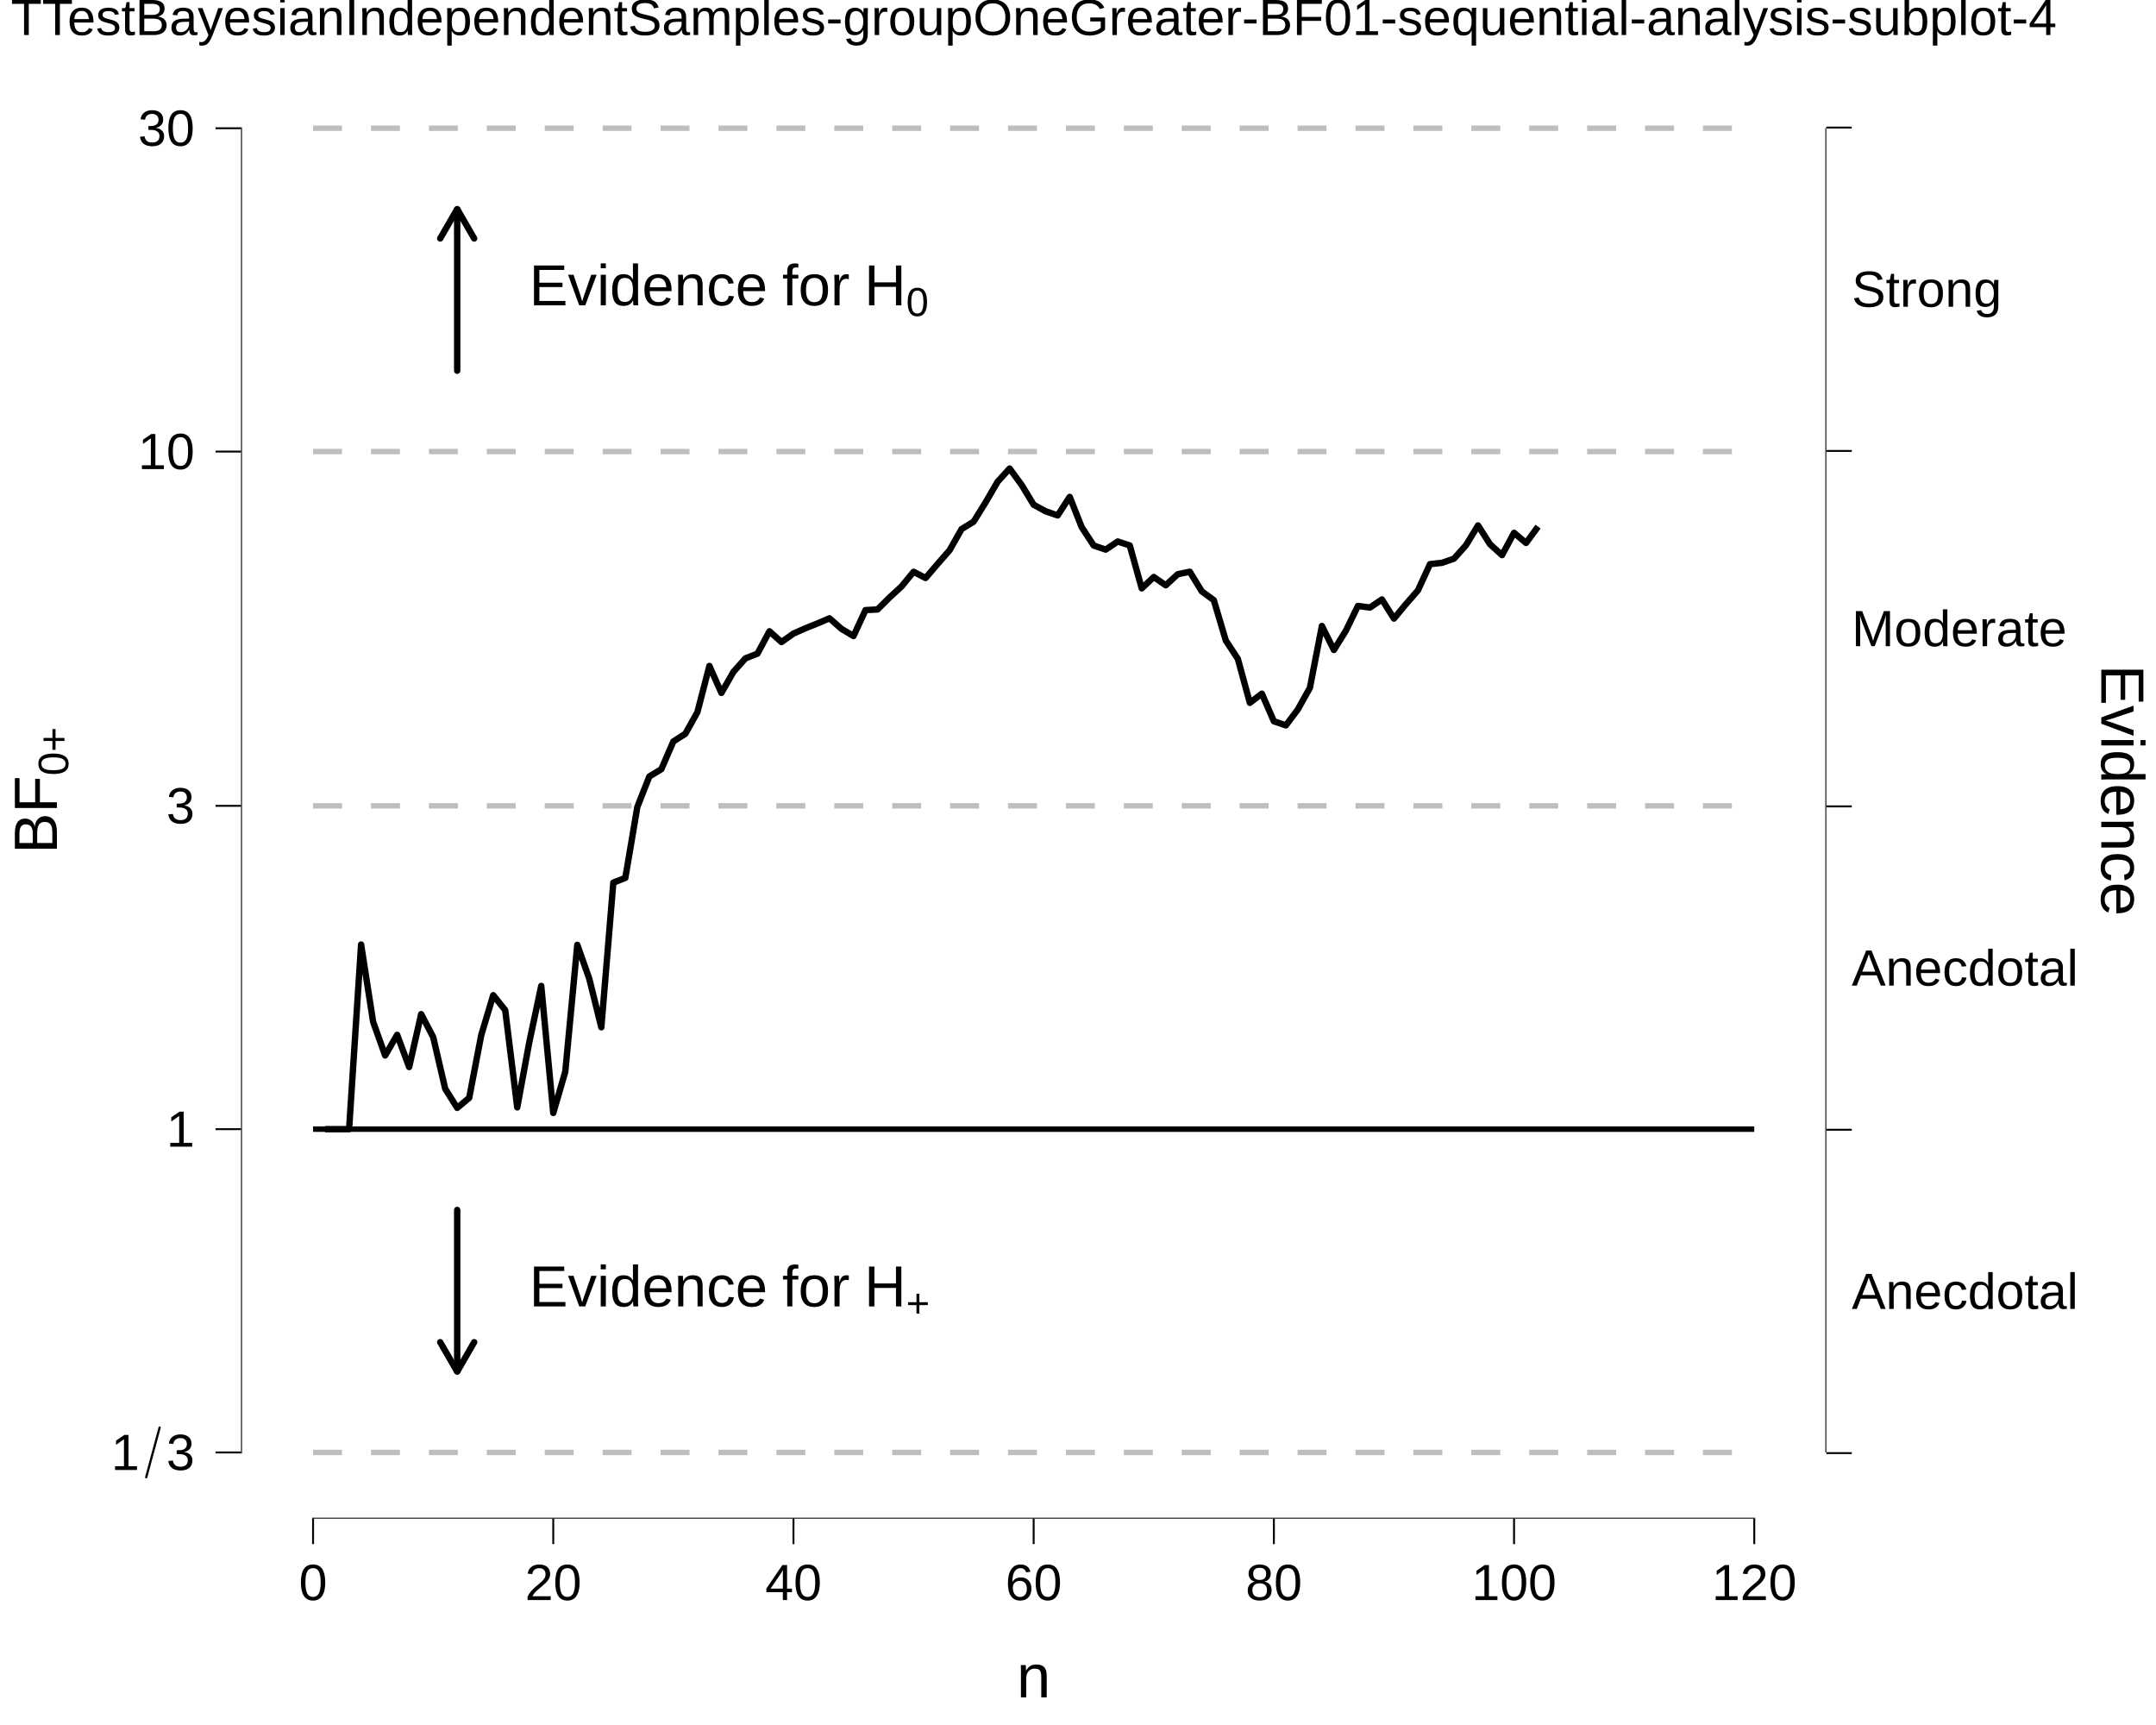
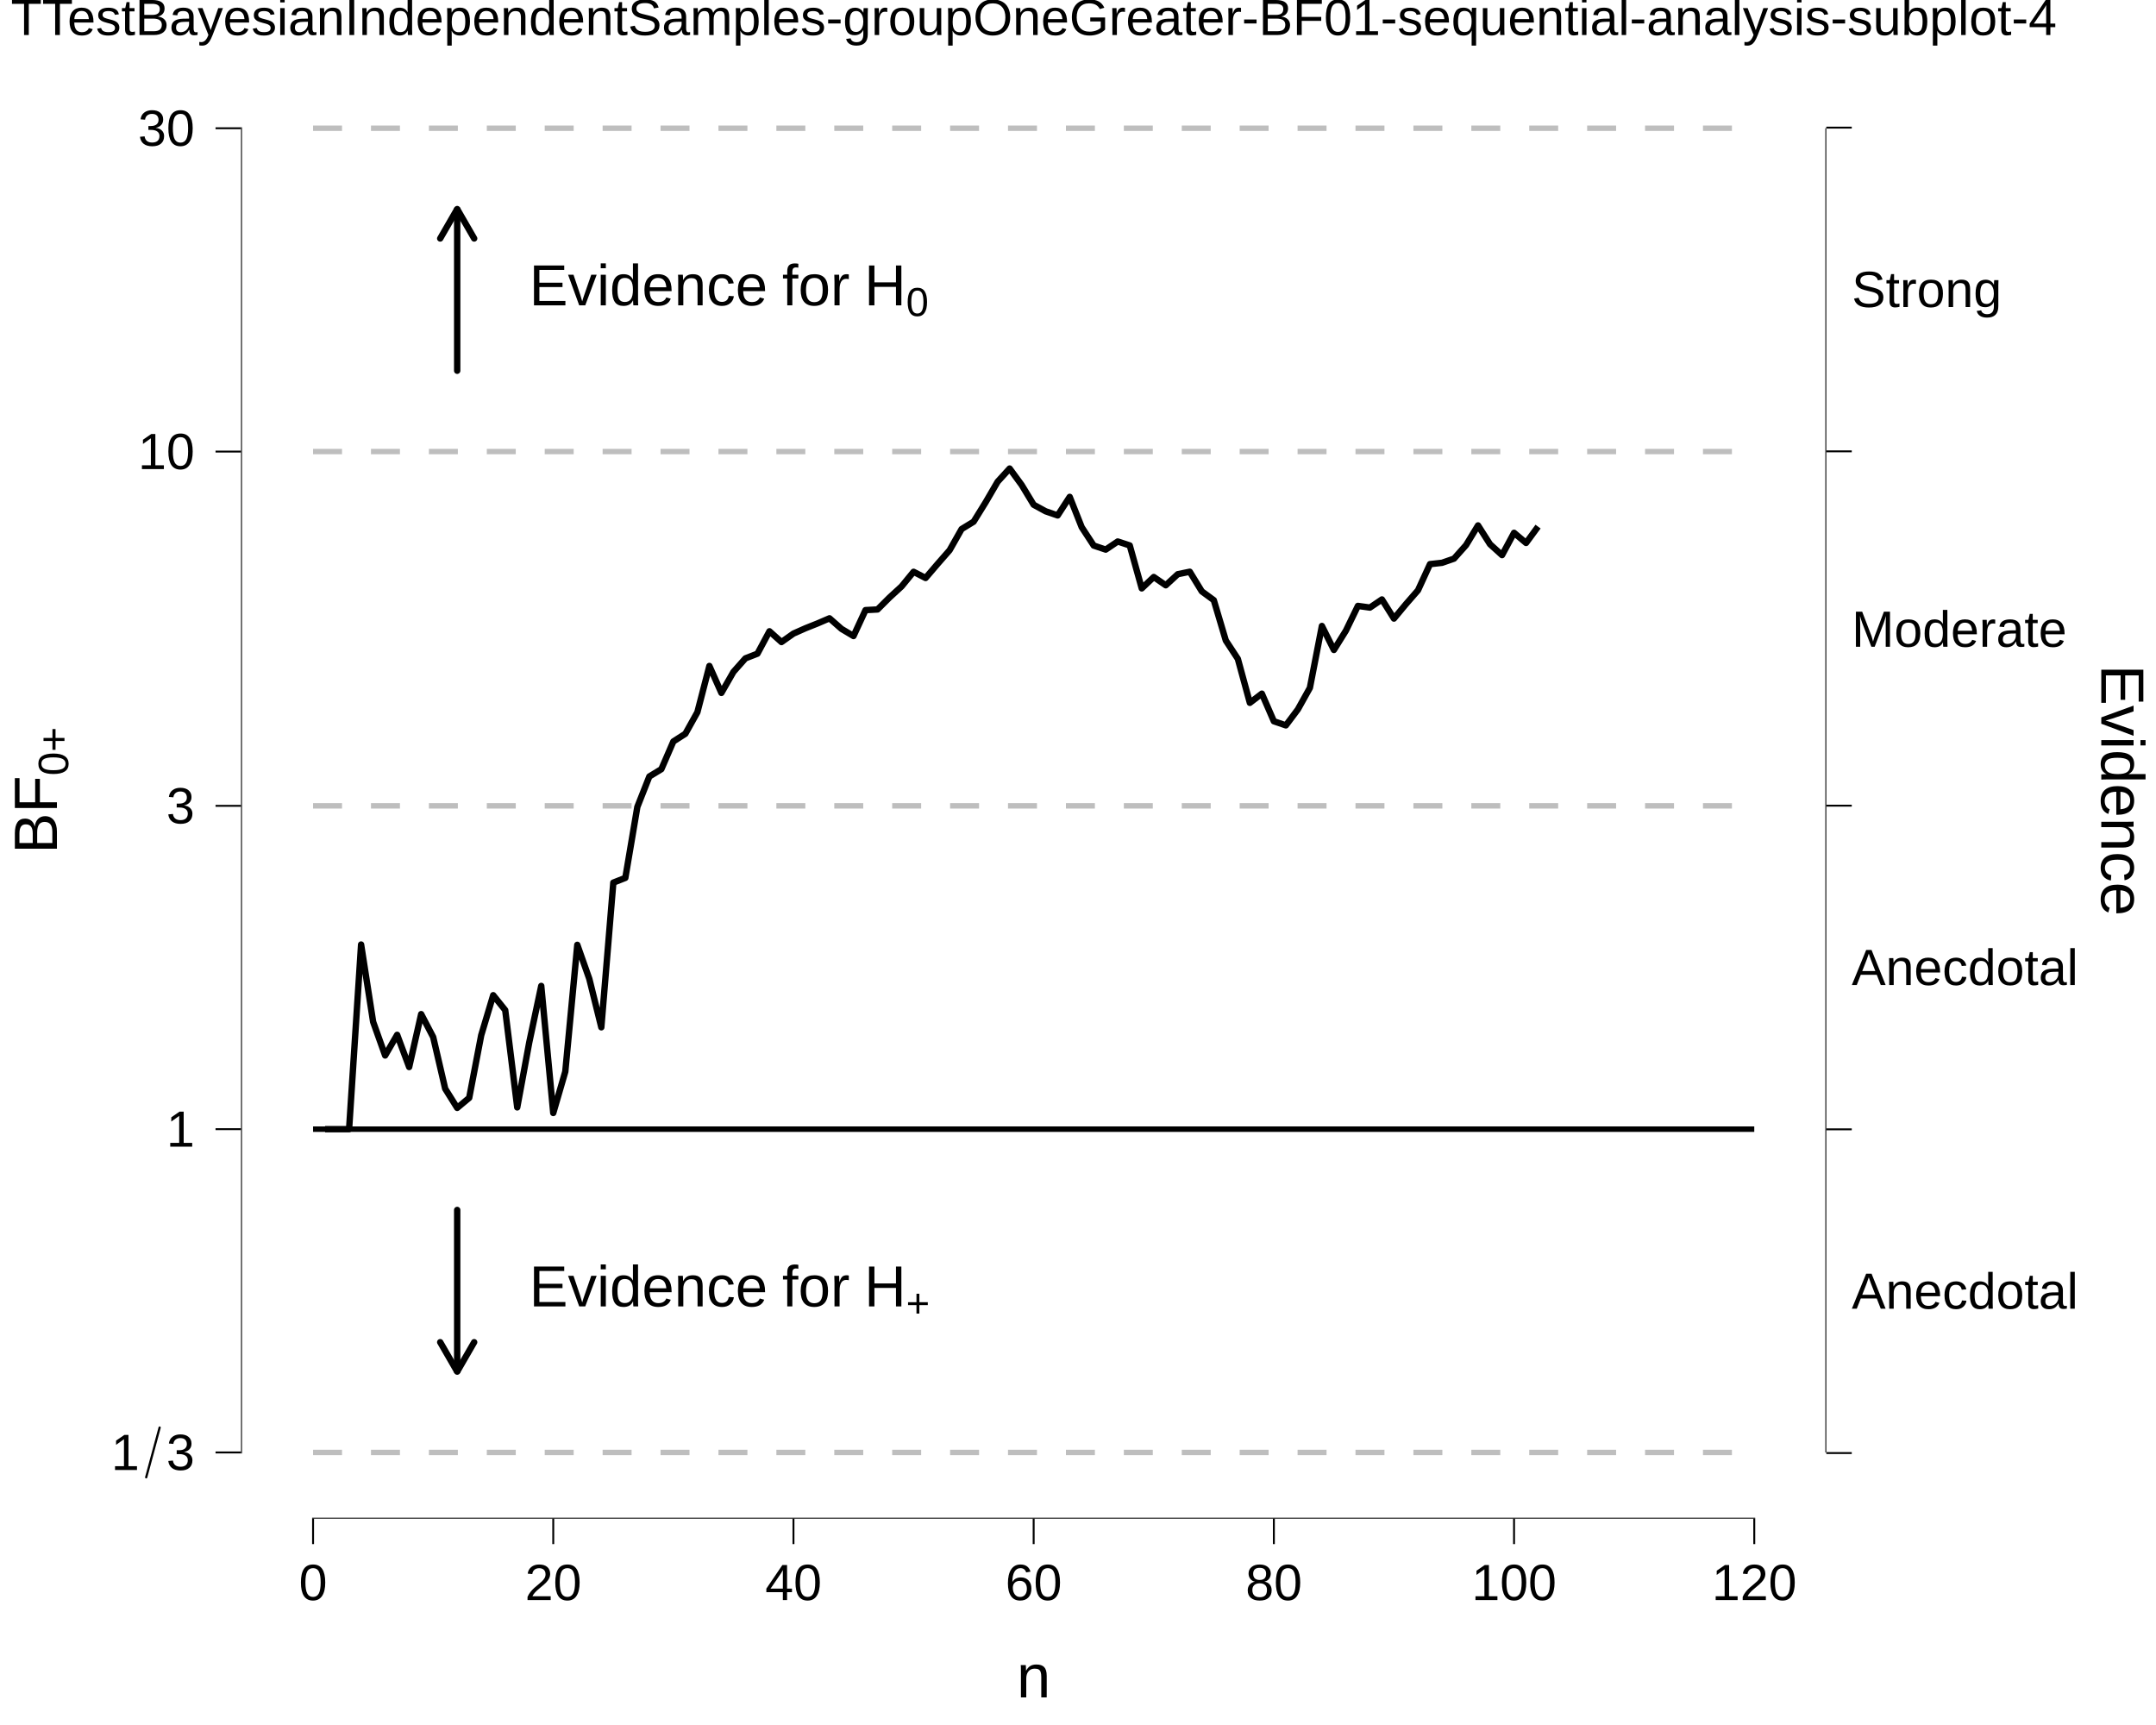
<svg xmlns="http://www.w3.org/2000/svg" viewBox="0 0 720.00 576.00">
  <defs>
    <style type="text/css">
    line, polyline, polygon, path, rect, circle {
      fill: none;
      stroke: #000000;
      stroke-linecap: round;
      stroke-linejoin: round;
      stroke-miterlimit: 10.00;
    }
  </style>
  </defs>
  <rect width="100%" height="100%" style="stroke: none; fill: #FFFFFF;" />
  <rect x="0.00" y="0.00" width="720.00" height="576.00" style="stroke-width: 10.67; stroke: none;" />
  <defs>
    <clipPath id="cpODAuNDl8NjA5LjkwfDUwNy4xMHwyMC43MQ==">
      <rect x="80.49" y="20.71" width="529.41" height="486.38" />
    </clipPath>
  </defs>
  <rect x="80.49" y="20.71" width="529.41" height="486.38" style="stroke-width: 10.67; stroke: none;" clip-path="url(#cpODAuNDl8NjA5LjkwfDUwNy4xMHwyMC43MQ==)" />
  <line x1="104.55" y1="484.99" x2="585.84" y2="484.99" style="stroke-width: 1.81; stroke: #BEBEBE; stroke-dasharray: 9.67,9.67; stroke-linecap: butt;" clip-path="url(#cpODAuNDl8NjA5LjkwfDUwNy4xMHwyMC43MQ==)" />
  <line x1="104.55" y1="377.04" x2="585.84" y2="377.04" style="stroke-width: 1.81; stroke-linecap: butt;" clip-path="url(#cpODAuNDl8NjA5LjkwfDUwNy4xMHwyMC43MQ==)" />
  <line x1="104.55" y1="269.08" x2="585.84" y2="269.08" style="stroke-width: 1.81; stroke: #BEBEBE; stroke-dasharray: 9.67,9.67; stroke-linecap: butt;" clip-path="url(#cpODAuNDl8NjA5LjkwfDUwNy4xMHwyMC43MQ==)" />
  <line x1="104.55" y1="150.78" x2="585.84" y2="150.78" style="stroke-width: 1.81; stroke: #BEBEBE; stroke-dasharray: 9.67,9.67; stroke-linecap: butt;" clip-path="url(#cpODAuNDl8NjA5LjkwfDUwNy4xMHwyMC43MQ==)" />
  <line x1="104.55" y1="42.82" x2="585.84" y2="42.82" style="stroke-width: 1.81; stroke: #BEBEBE; stroke-dasharray: 9.67,9.67; stroke-linecap: butt;" clip-path="url(#cpODAuNDl8NjA5LjkwfDUwNy4xMHwyMC43MQ==)" />
  <polyline points="108.56,377.04 112.57,377.04 116.58,377.04 120.59,315.39 124.60,341.19 128.62,352.44 132.63,345.54 136.64,356.30 140.65,338.63 144.66,346.30 148.67,363.54 152.68,369.94 156.69,366.59 160.70,345.69 164.71,332.31 168.72,337.30 172.73,369.77 176.74,348.09 180.75,329.21 184.76,371.64 188.78,357.83 192.79,315.49 196.80,326.85 200.81,343.03 204.82,294.72 208.83,293.14 212.84,269.45 216.85,259.28 220.86,256.84 224.87,247.58 228.88,245.01 232.89,237.82 236.90,222.37 240.91,231.37 244.93,224.35 248.94,219.83 252.95,218.27 256.96,210.79 260.97,214.39 264.98,211.56 268.99,209.78 273.00,208.18 277.01,206.46 281.02,209.99 285.03,212.38 289.04,203.72 293.05,203.51 297.06,199.51 301.08,195.82 305.09,190.93 309.10,193.00 313.11,188.31 317.12,183.73 321.13,176.66 325.14,174.21 329.15,167.73 333.16,160.85 337.17,156.45 341.18,161.93 345.19,168.54 349.20,170.73 353.21,172.11 357.23,165.91 361.24,176.04 365.25,182.17 369.26,183.52 373.27,180.81 377.28,182.13 381.29,196.47 385.30,192.67 389.31,195.43 393.32,191.73 397.33,190.91 401.34,197.46 405.35,200.40 409.36,213.87 413.38,220.00 417.39,234.69 421.40,231.62 425.41,240.84 429.42,242.21 433.43,236.87 437.44,229.68 441.45,209.02 445.46,217.03 449.47,210.58 453.48,202.32 457.49,202.88 461.50,200.16 465.51,206.55 469.53,201.71 473.54,197.11 477.55,188.37 481.56,187.93 485.57,186.54 489.58,182.04 493.59,175.44 497.60,181.73 501.61,185.36 505.62,177.91 509.63,181.30 513.64,175.84 " style="stroke-width: 2.13; stroke-linecap: butt;" clip-path="url(#cpODAuNDl8NjA5LjkwfDUwNy4xMHwyMC43MQ==)" />
  <line x1="152.68" y1="404.02" x2="152.68" y2="458.00" style="stroke-width: 2.13; stroke-linejoin: bevel;" clip-path="url(#cpODAuNDl8NjA5LjkwfDUwNy4xMHwyMC43MQ==)" />
  <polyline points="147.01,448.18 152.68,458.00 158.35,448.18 " style="stroke-width: 2.13; stroke-linejoin: bevel;" clip-path="url(#cpODAuNDl8NjA5LjkwfDUwNy4xMHwyMC43MQ==)" />
  <line x1="152.68" y1="123.79" x2="152.68" y2="69.81" style="stroke-width: 2.13; stroke-linejoin: bevel;" clip-path="url(#cpODAuNDl8NjA5LjkwfDUwNy4xMHwyMC43MQ==)" />
  <polyline points="158.35,79.63 152.68,69.81 147.01,79.63 " style="stroke-width: 2.13; stroke-linejoin: bevel;" clip-path="url(#cpODAuNDl8NjA5LjkwfDUwNy4xMHwyMC43MQ==)" />
  <g clip-path="url(#cpODAuNDl8NjA5LjkwfDUwNy4xMHwyMC43MQ==)">
    <text x="176.74" y="436.23" style="font-size: 19.35px; font-family: Liberation Sans;" textLength="12.91px" lengthAdjust="spacingAndGlyphs">E</text>
  </g>
  <g clip-path="url(#cpODAuNDl8NjA5LjkwfDUwNy4xMHwyMC43MQ==)">
    <text x="189.65" y="436.23" style="font-size: 19.35px; font-family: Liberation Sans;" textLength="9.67px" lengthAdjust="spacingAndGlyphs">v</text>
  </g>
  <g clip-path="url(#cpODAuNDl8NjA5LjkwfDUwNy4xMHwyMC43MQ==)">
    <text x="199.32" y="436.23" style="font-size: 19.35px; font-family: Liberation Sans;" textLength="4.30px" lengthAdjust="spacingAndGlyphs">i</text>
  </g>
  <g clip-path="url(#cpODAuNDl8NjA5LjkwfDUwNy4xMHwyMC43MQ==)">
    <text x="203.62" y="436.23" style="font-size: 19.35px; font-family: Liberation Sans;" textLength="10.77px" lengthAdjust="spacingAndGlyphs">d</text>
  </g>
  <g clip-path="url(#cpODAuNDl8NjA5LjkwfDUwNy4xMHwyMC43MQ==)">
    <text x="214.38" y="436.23" style="font-size: 19.35px; font-family: Liberation Sans;" textLength="10.77px" lengthAdjust="spacingAndGlyphs">e</text>
  </g>
  <g clip-path="url(#cpODAuNDl8NjA5LjkwfDUwNy4xMHwyMC43MQ==)">
    <text x="225.15" y="436.23" style="font-size: 19.35px; font-family: Liberation Sans;" textLength="10.77px" lengthAdjust="spacingAndGlyphs">n</text>
  </g>
  <g clip-path="url(#cpODAuNDl8NjA5LjkwfDUwNy4xMHwyMC43MQ==)">
    <text x="235.92" y="436.23" style="font-size: 19.35px; font-family: Liberation Sans;" textLength="9.67px" lengthAdjust="spacingAndGlyphs">c</text>
  </g>
  <g clip-path="url(#cpODAuNDl8NjA5LjkwfDUwNy4xMHwyMC43MQ==)">
    <text x="245.59" y="436.23" style="font-size: 19.35px; font-family: Liberation Sans;" textLength="10.77px" lengthAdjust="spacingAndGlyphs">e</text>
  </g>
  <g clip-path="url(#cpODAuNDl8NjA5LjkwfDUwNy4xMHwyMC43MQ==)">
    <text x="256.35" y="436.23" style="font-size: 19.35px; font-family: Symbola;" textLength="4.84px" lengthAdjust="spacingAndGlyphs"> </text>
  </g>
  <g clip-path="url(#cpODAuNDl8NjA5LjkwfDUwNy4xMHwyMC43MQ==)">
    <text x="261.20" y="436.23" style="font-size: 19.35px; font-family: Liberation Sans;" textLength="22.58px" lengthAdjust="spacingAndGlyphs">for</text>
  </g>
  <g clip-path="url(#cpODAuNDl8NjA5LjkwfDUwNy4xMHwyMC43MQ==)">
    <text x="283.77" y="436.23" style="font-size: 19.35px; font-family: Symbola;" textLength="4.84px" lengthAdjust="spacingAndGlyphs"> </text>
  </g>
  <g clip-path="url(#cpODAuNDl8NjA5LjkwfDUwNy4xMHwyMC43MQ==)">
    <text x="288.62" y="436.23" style="font-size: 19.35px; font-family: Liberation Sans;" textLength="13.97px" lengthAdjust="spacingAndGlyphs">H</text>
  </g>
  <g clip-path="url(#cpODAuNDl8NjA5LjkwfDUwNy4xMHwyMC43MQ==)">
    <text x="302.59" y="439.81" style="font-size: 13.54px; font-family: Liberation Sans;" textLength="7.91px" lengthAdjust="spacingAndGlyphs">+</text>
  </g>
  <g clip-path="url(#cpODAuNDl8NjA5LjkwfDUwNy4xMHwyMC43MQ==)">
    <text x="176.74" y="101.96" style="font-size: 19.35px; font-family: Liberation Sans;" textLength="12.91px" lengthAdjust="spacingAndGlyphs">E</text>
  </g>
  <g clip-path="url(#cpODAuNDl8NjA5LjkwfDUwNy4xMHwyMC43MQ==)">
    <text x="189.65" y="101.96" style="font-size: 19.35px; font-family: Liberation Sans;" textLength="9.67px" lengthAdjust="spacingAndGlyphs">v</text>
  </g>
  <g clip-path="url(#cpODAuNDl8NjA5LjkwfDUwNy4xMHwyMC43MQ==)">
    <text x="199.32" y="101.96" style="font-size: 19.35px; font-family: Liberation Sans;" textLength="4.30px" lengthAdjust="spacingAndGlyphs">i</text>
  </g>
  <g clip-path="url(#cpODAuNDl8NjA5LjkwfDUwNy4xMHwyMC43MQ==)">
    <text x="203.62" y="101.96" style="font-size: 19.35px; font-family: Liberation Sans;" textLength="10.77px" lengthAdjust="spacingAndGlyphs">d</text>
  </g>
  <g clip-path="url(#cpODAuNDl8NjA5LjkwfDUwNy4xMHwyMC43MQ==)">
    <text x="214.38" y="101.96" style="font-size: 19.35px; font-family: Liberation Sans;" textLength="10.77px" lengthAdjust="spacingAndGlyphs">e</text>
  </g>
  <g clip-path="url(#cpODAuNDl8NjA5LjkwfDUwNy4xMHwyMC43MQ==)">
    <text x="225.15" y="101.96" style="font-size: 19.35px; font-family: Liberation Sans;" textLength="10.77px" lengthAdjust="spacingAndGlyphs">n</text>
  </g>
  <g clip-path="url(#cpODAuNDl8NjA5LjkwfDUwNy4xMHwyMC43MQ==)">
    <text x="235.92" y="101.96" style="font-size: 19.35px; font-family: Liberation Sans;" textLength="9.67px" lengthAdjust="spacingAndGlyphs">c</text>
  </g>
  <g clip-path="url(#cpODAuNDl8NjA5LjkwfDUwNy4xMHwyMC43MQ==)">
    <text x="245.59" y="101.96" style="font-size: 19.35px; font-family: Liberation Sans;" textLength="10.77px" lengthAdjust="spacingAndGlyphs">e</text>
  </g>
  <g clip-path="url(#cpODAuNDl8NjA5LjkwfDUwNy4xMHwyMC43MQ==)">
    <text x="256.35" y="101.96" style="font-size: 19.35px; font-family: Symbola;" textLength="4.84px" lengthAdjust="spacingAndGlyphs"> </text>
  </g>
  <g clip-path="url(#cpODAuNDl8NjA5LjkwfDUwNy4xMHwyMC43MQ==)">
    <text x="261.20" y="101.96" style="font-size: 19.35px; font-family: Liberation Sans;" textLength="22.58px" lengthAdjust="spacingAndGlyphs">for</text>
  </g>
  <g clip-path="url(#cpODAuNDl8NjA5LjkwfDUwNy4xMHwyMC43MQ==)">
    <text x="283.77" y="101.96" style="font-size: 19.35px; font-family: Symbola;" textLength="4.84px" lengthAdjust="spacingAndGlyphs"> </text>
  </g>
  <g clip-path="url(#cpODAuNDl8NjA5LjkwfDUwNy4xMHwyMC43MQ==)">
    <text x="288.62" y="101.96" style="font-size: 19.35px; font-family: Liberation Sans;" textLength="13.97px" lengthAdjust="spacingAndGlyphs">H</text>
  </g>
  <g clip-path="url(#cpODAuNDl8NjA5LjkwfDUwNy4xMHwyMC43MQ==)">
    <text x="302.59" y="105.53" style="font-size: 13.54px; font-family: Liberation Sans;" textLength="7.53px" lengthAdjust="spacingAndGlyphs">0</text>
  </g>
  <line x1="104.23" y1="507.10" x2="586.15" y2="507.10" style="stroke-width: 0.64; stroke-linecap: butt;" clip-path="url(#cpODAuNDl8NjA5LjkwfDUwNy4xMHwyMC43MQ==)" />
  <line x1="80.49" y1="485.31" x2="80.49" y2="42.50" style="stroke-width: 0.64; stroke-linecap: butt;" clip-path="url(#cpODAuNDl8NjA5LjkwfDUwNy4xMHwyMC43MQ==)" />
  <line x1="609.90" y1="484.99" x2="609.90" y2="42.82" style="stroke-width: 0.64; stroke-linecap: butt;" clip-path="url(#cpODAuNDl8NjA5LjkwfDUwNy4xMHwyMC43MQ==)" />
  <rect x="80.49" y="20.71" width="529.41" height="486.38" style="stroke-width: 0.00; stroke: none;" clip-path="url(#cpODAuNDl8NjA5LjkwfDUwNy4xMHwyMC43MQ==)" />
  <defs>
    <clipPath id="cpMC4wMHw3MjAuMDB8NTc2LjAwfDAuMDA=">
      <rect x="0.00" y="0.00" width="720.00" height="576.00" />
    </clipPath>
  </defs>
  <polyline points="80.49,507.10 80.49,20.71 " style="stroke-width: 0.00; stroke: none; stroke-linecap: butt;" clip-path="url(#cpMC4wMHw3MjAuMDB8NTc2LjAwfDAuMDA=)" />
  <g clip-path="url(#cpMC4wMHw3MjAuMDB8NTc2LjAwfDAuMDA=)">
    <text x="37.12" y="490.84" style="font-size: 17.00px; font-family: Liberation Sans;" textLength="9.45px" lengthAdjust="spacingAndGlyphs">1</text>
  </g>
  <polyline points="48.82,493.29 53.31,476.68 " style="stroke-width: 0.75;" clip-path="url(#cpMC4wMHw3MjAuMDB8NTc2LjAwfDAuMDA=)" />
  <g clip-path="url(#cpMC4wMHw3MjAuMDB8NTc2LjAwfDAuMDA=)">
    <text x="55.56" y="490.84" style="font-size: 17.00px; font-family: Liberation Sans;" textLength="9.45px" lengthAdjust="spacingAndGlyphs">3</text>
  </g>
  <g clip-path="url(#cpMC4wMHw3MjAuMDB8NTc2LjAwfDAuMDA=)">
    <text x="55.56" y="382.89" style="font-size: 17.00px; font-family: Liberation Sans;" textLength="9.45px" lengthAdjust="spacingAndGlyphs">1</text>
  </g>
  <g clip-path="url(#cpMC4wMHw3MjAuMDB8NTc2LjAwfDAuMDA=)">
    <text x="55.56" y="274.93" style="font-size: 17.00px; font-family: Liberation Sans;" textLength="9.45px" lengthAdjust="spacingAndGlyphs">3</text>
  </g>
  <g clip-path="url(#cpMC4wMHw3MjAuMDB8NTc2LjAwfDAuMDA=)">
    <text x="46.10" y="156.63" style="font-size: 17.00px; font-family: Liberation Sans;" textLength="18.91px" lengthAdjust="spacingAndGlyphs">10</text>
  </g>
  <g clip-path="url(#cpMC4wMHw3MjAuMDB8NTc2LjAwfDAuMDA=)">
    <text x="46.10" y="48.67" style="font-size: 17.00px; font-family: Liberation Sans;" textLength="18.91px" lengthAdjust="spacingAndGlyphs">30</text>
  </g>
  <polyline points="71.98,484.99 80.49,484.99 " style="stroke-width: 0.64; stroke-linecap: butt;" clip-path="url(#cpMC4wMHw3MjAuMDB8NTc2LjAwfDAuMDA=)" />
  <polyline points="71.98,377.04 80.49,377.04 " style="stroke-width: 0.64; stroke-linecap: butt;" clip-path="url(#cpMC4wMHw3MjAuMDB8NTc2LjAwfDAuMDA=)" />
  <polyline points="71.98,269.08 80.49,269.08 " style="stroke-width: 0.64; stroke-linecap: butt;" clip-path="url(#cpMC4wMHw3MjAuMDB8NTc2LjAwfDAuMDA=)" />
  <polyline points="71.98,150.78 80.49,150.78 " style="stroke-width: 0.64; stroke-linecap: butt;" clip-path="url(#cpMC4wMHw3MjAuMDB8NTc2LjAwfDAuMDA=)" />
  <polyline points="71.98,42.82 80.49,42.82 " style="stroke-width: 0.64; stroke-linecap: butt;" clip-path="url(#cpMC4wMHw3MjAuMDB8NTc2LjAwfDAuMDA=)" />
  <polyline points="609.90,507.10 609.90,20.71 " style="stroke-width: 0.00; stroke: none; stroke-linecap: butt;" clip-path="url(#cpMC4wMHw3MjAuMDB8NTc2LjAwfDAuMDA=)" />
-   <polyline points="609.90,485.21 618.40,485.21 " style="stroke-width: 0.64; stroke-linecap: butt;" clip-path="url(#cpMC4wMHw3MjAuMDB8NTc2LjAwfDAuMDA=)" />
-   <polyline points="609.90,431.22 618.40,431.22 " style="stroke-width: 0.64; stroke: none; stroke-linecap: butt;" clip-path="url(#cpMC4wMHw3MjAuMDB8NTc2LjAwfDAuMDA=)" />
-   <polyline points="609.90,377.23 618.40,377.23 " style="stroke-width: 0.64; stroke-linecap: butt;" clip-path="url(#cpMC4wMHw3MjAuMDB8NTc2LjAwfDAuMDA=)" />
-   <polyline points="609.90,323.24 618.40,323.24 " style="stroke-width: 0.64; stroke: none; stroke-linecap: butt;" clip-path="url(#cpMC4wMHw3MjAuMDB8NTc2LjAwfDAuMDA=)" />
-   <polyline points="609.90,269.26 618.40,269.26 " style="stroke-width: 0.64; stroke-linecap: butt;" clip-path="url(#cpMC4wMHw3MjAuMDB8NTc2LjAwfDAuMDA=)" />
-   <polyline points="609.90,209.92 618.40,209.92 " style="stroke-width: 0.64; stroke: none; stroke-linecap: butt;" clip-path="url(#cpMC4wMHw3MjAuMDB8NTc2LjAwfDAuMDA=)" />
-   <polyline points="609.90,150.58 618.40,150.58 " style="stroke-width: 0.64; stroke-linecap: butt;" clip-path="url(#cpMC4wMHw3MjAuMDB8NTc2LjAwfDAuMDA=)" />
-   <polyline points="609.90,96.59 618.40,96.59 " style="stroke-width: 0.64; stroke: none; stroke-linecap: butt;" clip-path="url(#cpMC4wMHw3MjAuMDB8NTc2LjAwfDAuMDA=)" />
-   <polyline points="609.90,42.60 618.40,42.60 " style="stroke-width: 0.64; stroke-linecap: butt;" clip-path="url(#cpMC4wMHw3MjAuMDB8NTc2LjAwfDAuMDA=)" />
-   <g clip-path="url(#cpMC4wMHw3MjAuMDB8NTc2LjAwfDAuMDA=)">
-     <text x="618.40" y="437.07" style="font-size: 17.00px; font-family: Liberation Sans;" textLength="75.61px" lengthAdjust="spacingAndGlyphs">Anecdotal</text>
-   </g>
-   <g clip-path="url(#cpMC4wMHw3MjAuMDB8NTc2LjAwfDAuMDA=)">
-     <text x="618.40" y="329.10" style="font-size: 17.00px; font-family: Liberation Sans;" textLength="75.61px" lengthAdjust="spacingAndGlyphs">Anecdotal</text>
-   </g>
-   <g clip-path="url(#cpMC4wMHw3MjAuMDB8NTc2LjAwfDAuMDA=)">
-     <text x="618.40" y="215.77" style="font-size: 17.00px; font-family: Liberation Sans;" textLength="71.80px" lengthAdjust="spacingAndGlyphs">Moderate</text>
-   </g>
-   <g clip-path="url(#cpMC4wMHw3MjAuMDB8NTc2LjAwfDAuMDA=)">
-     <text x="618.40" y="102.44" style="font-size: 17.00px; font-family: Liberation Sans;" textLength="50.08px" lengthAdjust="spacingAndGlyphs">Strong</text>
+   <polyline points="609.90,485.19 618.40,485.19 " style="stroke-width: 0.64; stroke-linecap: butt;" clip-path="url(#cpMC4wMHw3MjAuMDB8NTc2LjAwfDAuMDA=)" />
+   <polyline points="609.90,431.15 618.40,431.15 " style="stroke-width: 0.64; stroke: none; stroke-linecap: butt;" clip-path="url(#cpMC4wMHw3MjAuMDB8NTc2LjAwfDAuMDA=)" />
+   <polyline points="609.90,377.10 618.40,377.10 " style="stroke-width: 0.64; stroke-linecap: butt;" clip-path="url(#cpMC4wMHw3MjAuMDB8NTc2LjAwfDAuMDA=)" />
+   <polyline points="609.90,323.06 618.40,323.06 " style="stroke-width: 0.64; stroke: none; stroke-linecap: butt;" clip-path="url(#cpMC4wMHw3MjAuMDB8NTc2LjAwfDAuMDA=)" />
+   <polyline points="609.90,269.02 618.40,269.02 " style="stroke-width: 0.64; stroke-linecap: butt;" clip-path="url(#cpMC4wMHw3MjAuMDB8NTc2LjAwfDAuMDA=)" />
+   <polyline points="609.90,210.11 618.40,210.11 " style="stroke-width: 0.64; stroke: none; stroke-linecap: butt;" clip-path="url(#cpMC4wMHw3MjAuMDB8NTc2LjAwfDAuMDA=)" />
+   <polyline points="609.90,150.71 618.40,150.71 " style="stroke-width: 0.64; stroke-linecap: butt;" clip-path="url(#cpMC4wMHw3MjAuMDB8NTc2LjAwfDAuMDA=)" />
+   <polyline points="609.90,96.67 618.40,96.67 " style="stroke-width: 0.64; stroke: none; stroke-linecap: butt;" clip-path="url(#cpMC4wMHw3MjAuMDB8NTc2LjAwfDAuMDA=)" />
+   <polyline points="609.90,42.62 618.40,42.62 " style="stroke-width: 0.64; stroke-linecap: butt;" clip-path="url(#cpMC4wMHw3MjAuMDB8NTc2LjAwfDAuMDA=)" />
+   <g clip-path="url(#cpMC4wMHw3MjAuMDB8NTc2LjAwfDAuMDA=)">
+     <text x="618.40" y="437.00" style="font-size: 17.00px; font-family: Liberation Sans;" textLength="75.61px" lengthAdjust="spacingAndGlyphs">Anecdotal</text>
+   </g>
+   <g clip-path="url(#cpMC4wMHw3MjAuMDB8NTc2LjAwfDAuMDA=)">
+     <text x="618.40" y="328.91" style="font-size: 17.00px; font-family: Liberation Sans;" textLength="75.61px" lengthAdjust="spacingAndGlyphs">Anecdotal</text>
+   </g>
+   <g clip-path="url(#cpMC4wMHw3MjAuMDB8NTc2LjAwfDAuMDA=)">
+     <text x="618.40" y="215.96" style="font-size: 17.00px; font-family: Liberation Sans;" textLength="71.80px" lengthAdjust="spacingAndGlyphs">Moderate</text>
+   </g>
+   <g clip-path="url(#cpMC4wMHw3MjAuMDB8NTc2LjAwfDAuMDA=)">
+     <text x="618.40" y="102.52" style="font-size: 17.00px; font-family: Liberation Sans;" textLength="50.08px" lengthAdjust="spacingAndGlyphs">Strong</text>
  </g>
  <polyline points="80.49,507.10 609.90,507.10 " style="stroke-width: 0.00; stroke: none; stroke-linecap: butt;" clip-path="url(#cpMC4wMHw3MjAuMDB8NTc2LjAwfDAuMDA=)" />
  <polyline points="104.55,515.60 104.55,507.10 " style="stroke-width: 0.64; stroke-linecap: butt;" clip-path="url(#cpMC4wMHw3MjAuMDB8NTc2LjAwfDAuMDA=)" />
  <polyline points="184.76,515.60 184.76,507.10 " style="stroke-width: 0.64; stroke-linecap: butt;" clip-path="url(#cpMC4wMHw3MjAuMDB8NTc2LjAwfDAuMDA=)" />
  <polyline points="264.98,515.60 264.98,507.10 " style="stroke-width: 0.64; stroke-linecap: butt;" clip-path="url(#cpMC4wMHw3MjAuMDB8NTc2LjAwfDAuMDA=)" />
  <polyline points="345.19,515.60 345.19,507.10 " style="stroke-width: 0.64; stroke-linecap: butt;" clip-path="url(#cpMC4wMHw3MjAuMDB8NTc2LjAwfDAuMDA=)" />
  <polyline points="425.41,515.60 425.41,507.10 " style="stroke-width: 0.64; stroke-linecap: butt;" clip-path="url(#cpMC4wMHw3MjAuMDB8NTc2LjAwfDAuMDA=)" />
  <polyline points="505.62,515.60 505.62,507.10 " style="stroke-width: 0.64; stroke-linecap: butt;" clip-path="url(#cpMC4wMHw3MjAuMDB8NTc2LjAwfDAuMDA=)" />
  <polyline points="585.84,515.60 585.84,507.10 " style="stroke-width: 0.64; stroke-linecap: butt;" clip-path="url(#cpMC4wMHw3MjAuMDB8NTc2LjAwfDAuMDA=)" />
  <g clip-path="url(#cpMC4wMHw3MjAuMDB8NTc2LjAwfDAuMDA=)">
    <text x="99.82" y="534.28" style="font-size: 17.00px; font-family: Liberation Sans;" textLength="9.45px" lengthAdjust="spacingAndGlyphs">0</text>
  </g>
  <g clip-path="url(#cpMC4wMHw3MjAuMDB8NTc2LjAwfDAuMDA=)">
    <text x="175.31" y="534.28" style="font-size: 17.00px; font-family: Liberation Sans;" textLength="18.91px" lengthAdjust="spacingAndGlyphs">20</text>
  </g>
  <g clip-path="url(#cpMC4wMHw3MjAuMDB8NTc2LjAwfDAuMDA=)">
    <text x="255.53" y="534.28" style="font-size: 17.00px; font-family: Liberation Sans;" textLength="18.91px" lengthAdjust="spacingAndGlyphs">40</text>
  </g>
  <g clip-path="url(#cpMC4wMHw3MjAuMDB8NTc2LjAwfDAuMDA=)">
    <text x="335.74" y="534.28" style="font-size: 17.00px; font-family: Liberation Sans;" textLength="18.91px" lengthAdjust="spacingAndGlyphs">60</text>
  </g>
  <g clip-path="url(#cpMC4wMHw3MjAuMDB8NTc2LjAwfDAuMDA=)">
    <text x="415.95" y="534.28" style="font-size: 17.00px; font-family: Liberation Sans;" textLength="18.91px" lengthAdjust="spacingAndGlyphs">80</text>
  </g>
  <g clip-path="url(#cpMC4wMHw3MjAuMDB8NTc2LjAwfDAuMDA=)">
    <text x="491.44" y="534.28" style="font-size: 17.00px; font-family: Liberation Sans;" textLength="28.36px" lengthAdjust="spacingAndGlyphs">100</text>
  </g>
  <g clip-path="url(#cpMC4wMHw3MjAuMDB8NTc2LjAwfDAuMDA=)">
    <text x="571.66" y="534.28" style="font-size: 17.00px; font-family: Liberation Sans;" textLength="28.36px" lengthAdjust="spacingAndGlyphs">120</text>
  </g>
  <g clip-path="url(#cpMC4wMHw3MjAuMDB8NTc2LjAwfDAuMDA=)">
    <text x="339.52" y="566.78" style="font-size: 20.40px; font-family: Liberation Sans;" textLength="11.34px" lengthAdjust="spacingAndGlyphs">n</text>
  </g>
  <g clip-path="url(#cpMC4wMHw3MjAuMDB8NTc2LjAwfDAuMDA=)">
    <text transform="translate(19.01,285.06) rotate(-90)" style="font-size: 20.40px; font-family: Liberation Sans;" textLength="13.59px" lengthAdjust="spacingAndGlyphs">B</text>
  </g>
  <g clip-path="url(#cpMC4wMHw3MjAuMDB8NTc2LjAwfDAuMDA=)">
    <text transform="translate(19.01,271.47) rotate(-90)" style="font-size: 20.40px; font-family: Liberation Sans;" textLength="12.45px" lengthAdjust="spacingAndGlyphs">F</text>
  </g>
  <g clip-path="url(#cpMC4wMHw3MjAuMDB8NTc2LjAwfDAuMDA=)">
    <text transform="translate(22.78,259.01) rotate(-90)" style="font-size: 14.28px; font-family: Liberation Sans;" textLength="7.94px" lengthAdjust="spacingAndGlyphs">0</text>
  </g>
  <g clip-path="url(#cpMC4wMHw3MjAuMDB8NTc2LjAwfDAuMDA=)">
    <text transform="translate(22.78,251.08) rotate(-90)" style="font-size: 14.28px; font-family: Liberation Sans;" textLength="8.33px" lengthAdjust="spacingAndGlyphs">+</text>
  </g>
  <g clip-path="url(#cpMC4wMHw3MjAuMDB8NTc2LjAwfDAuMDA=)">
    <text transform="translate(701.73,221.95) rotate(90)" style="font-size: 20.40px; font-family: Liberation Sans;" textLength="83.91px" lengthAdjust="spacingAndGlyphs">Evidence</text>
  </g>
  <g clip-path="url(#cpMC4wMHw3MjAuMDB8NTc2LjAwfDAuMDA=)">
    <text x="3.63" y="11.70" style="font-size: 17.00px; font-family: Liberation Sans;" textLength="683.12px" lengthAdjust="spacingAndGlyphs">TTestBayesianIndependentSamples-groupOneGreater-BF01-sequential-analysis-subplot-4</text>
  </g>
</svg>
